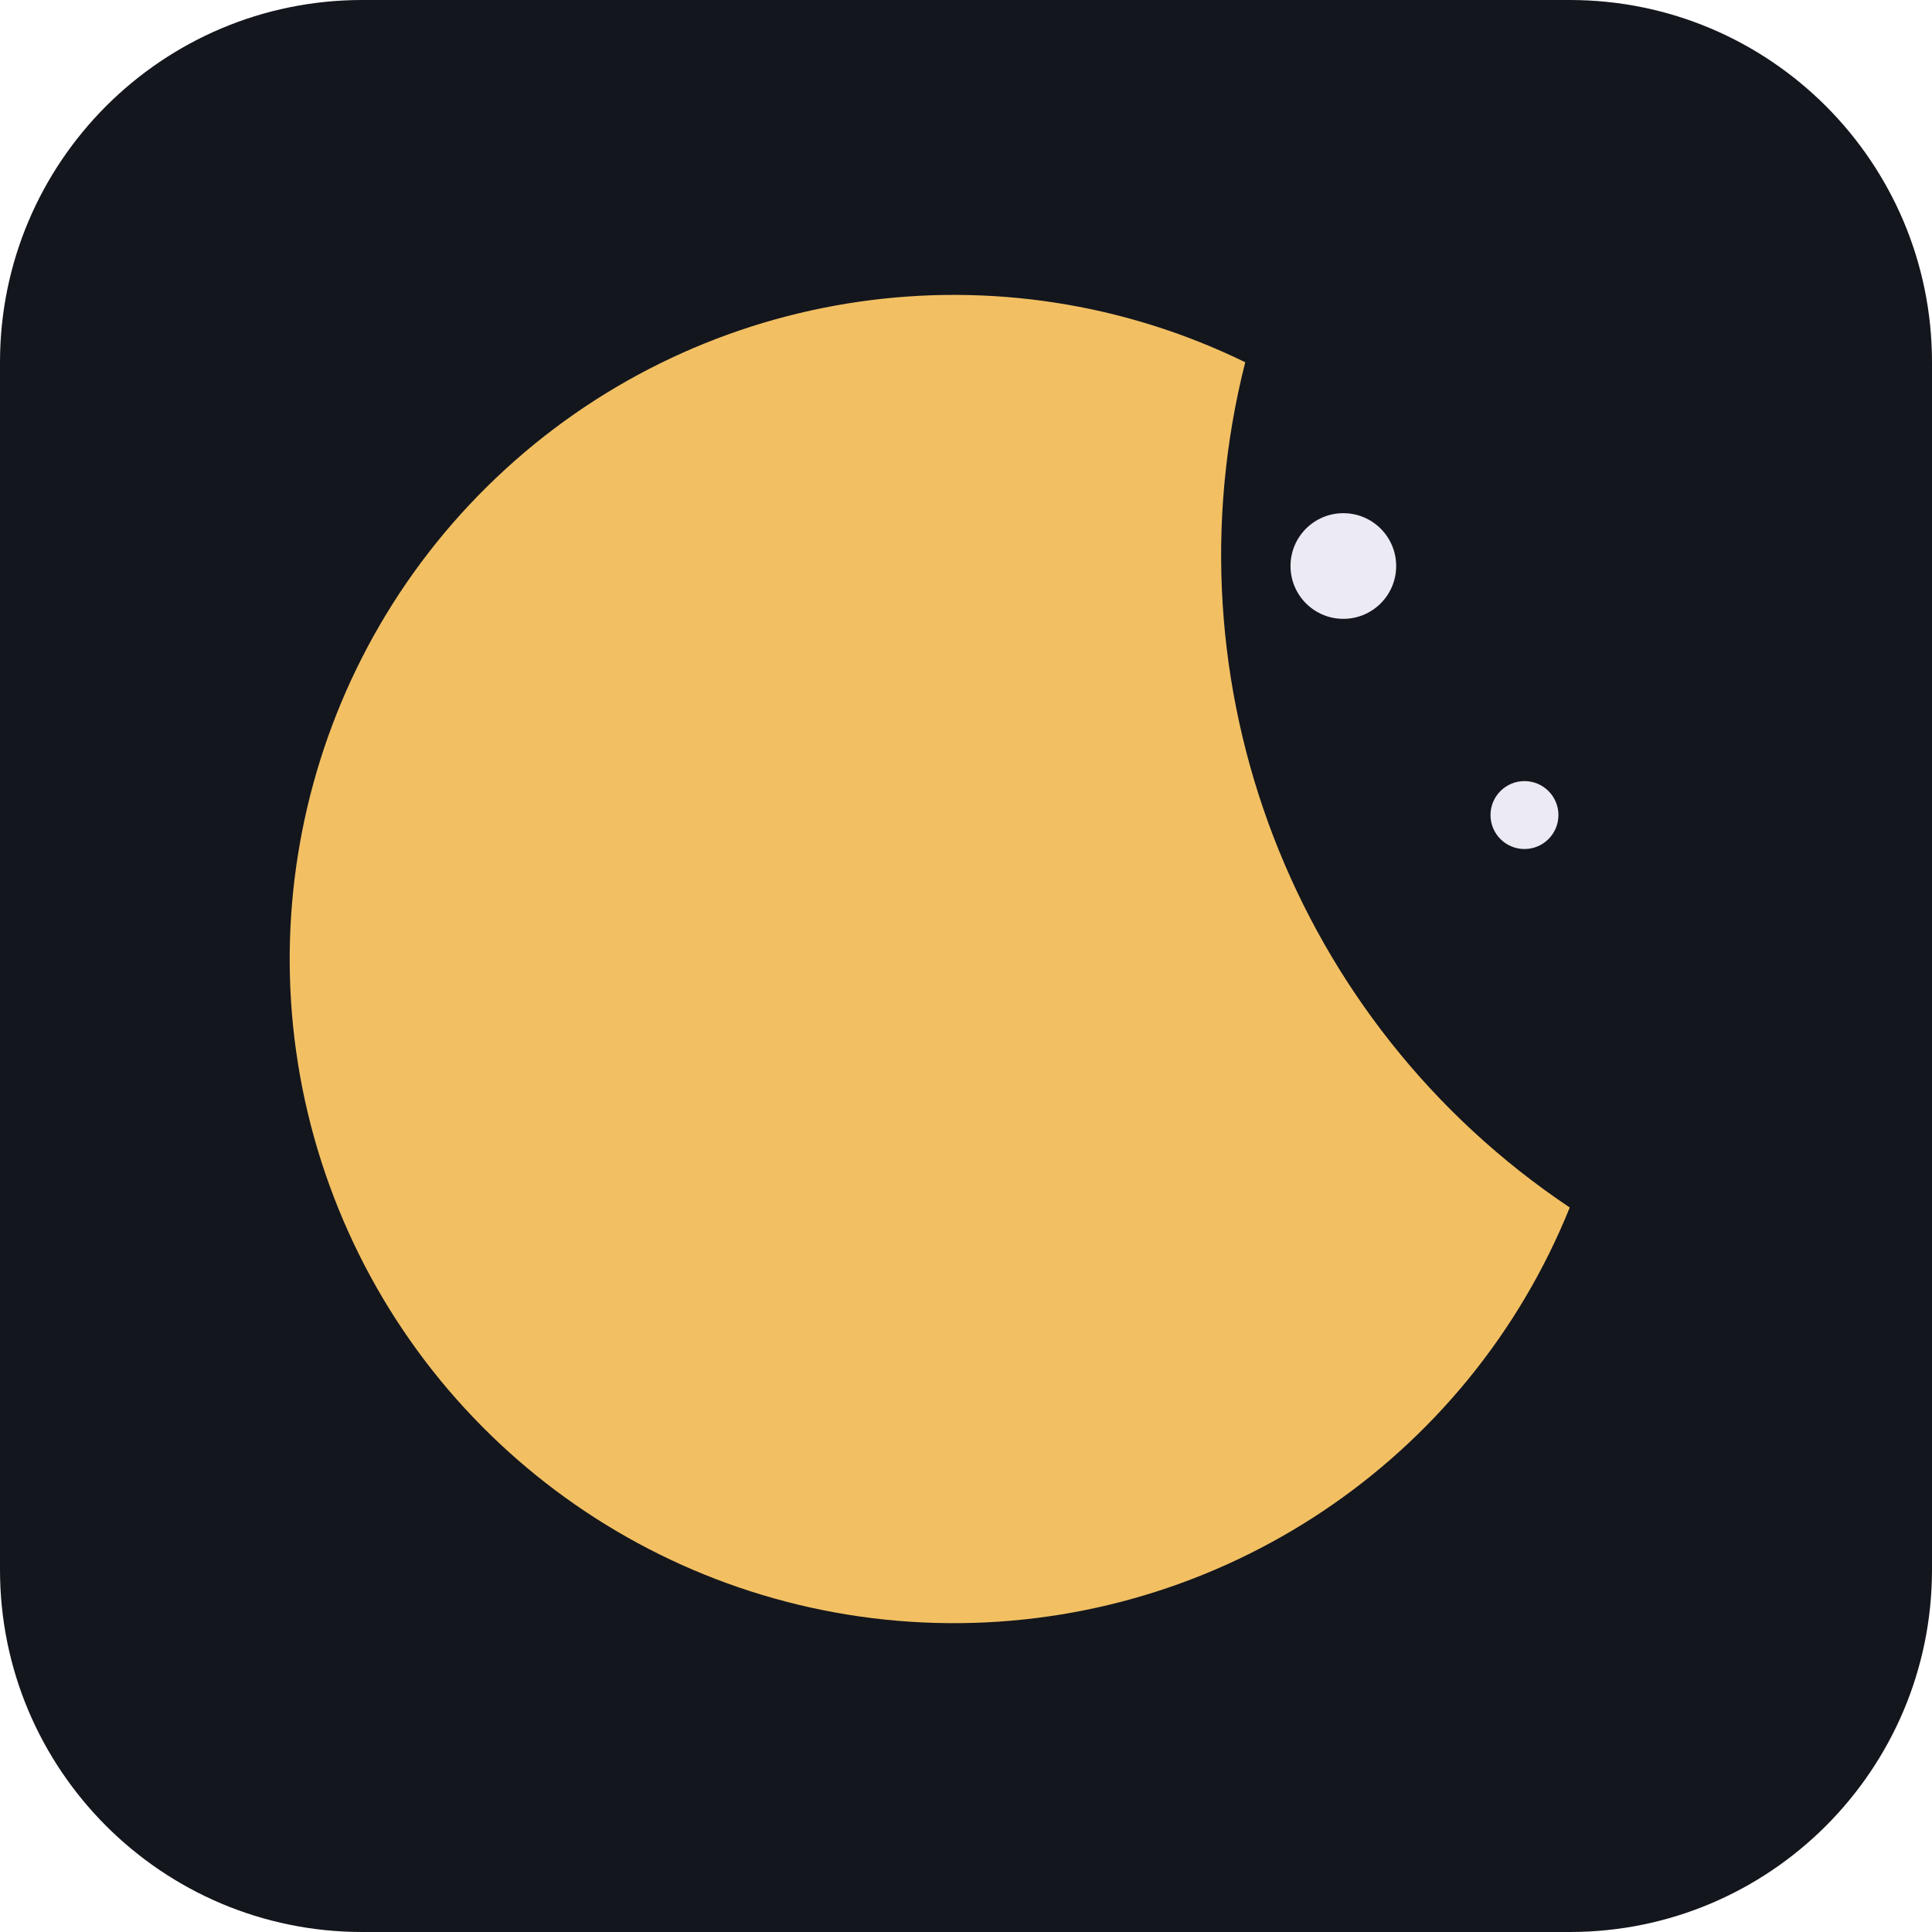
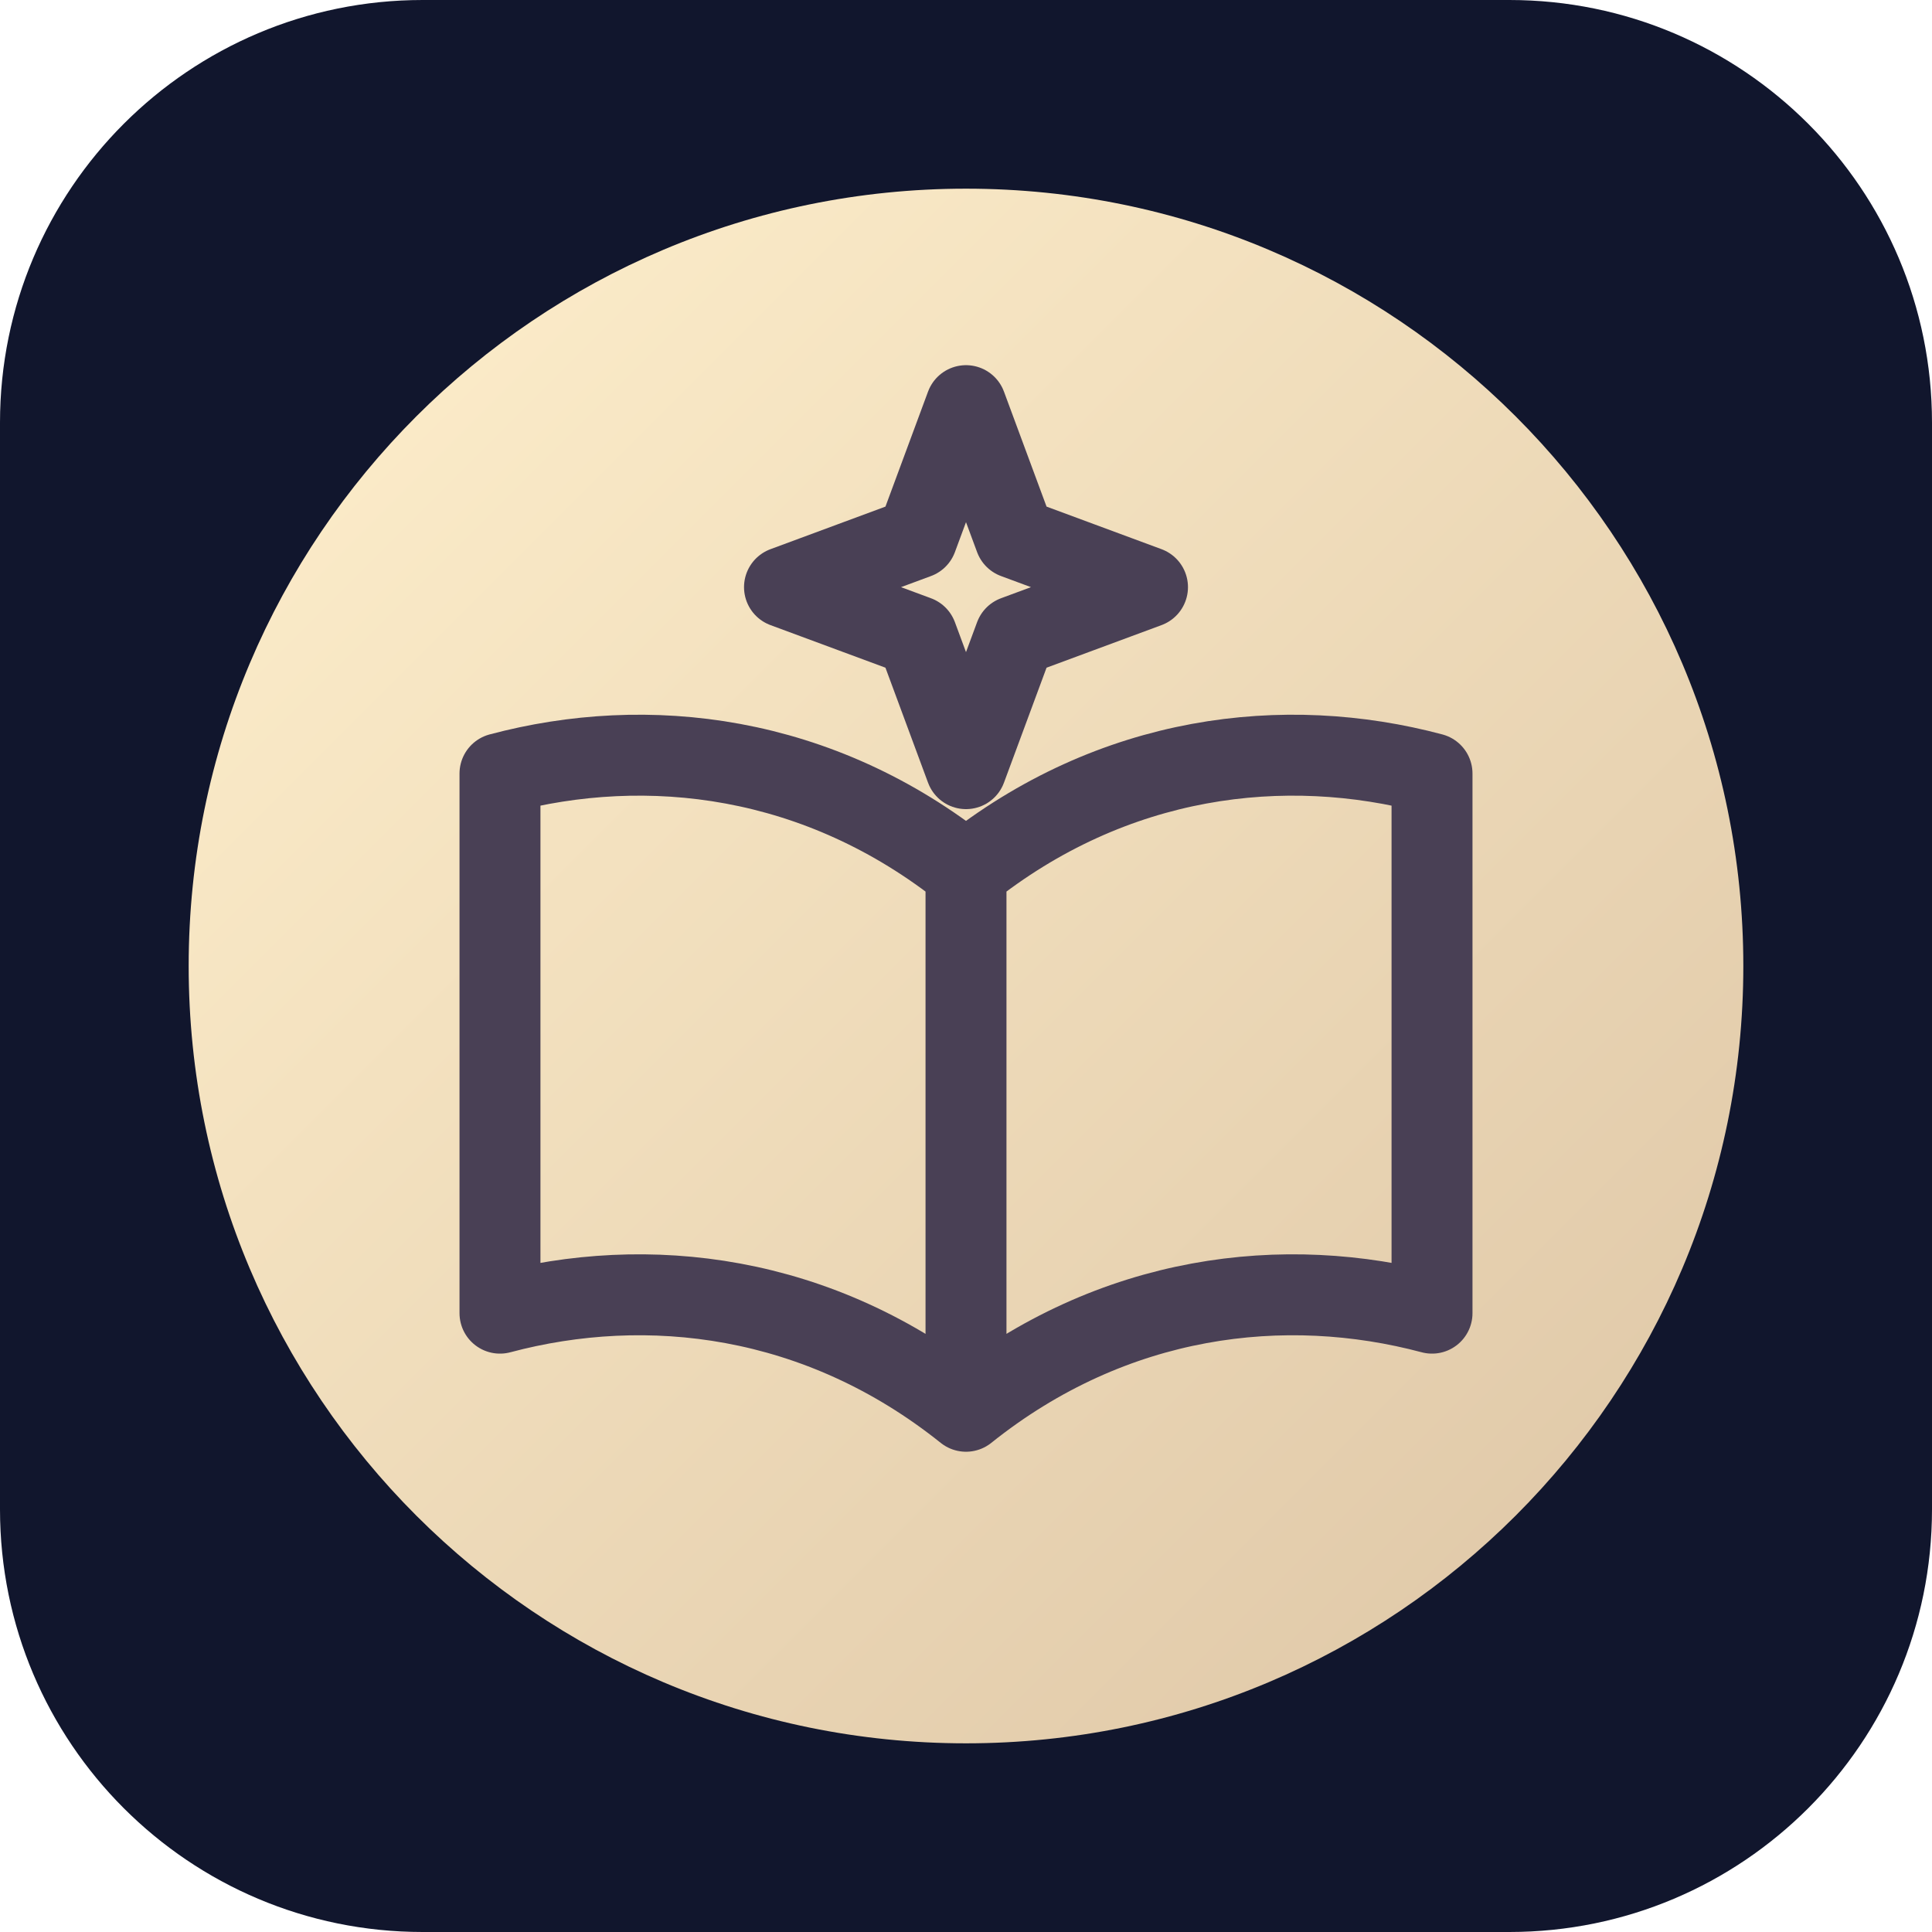
<svg xmlns="http://www.w3.org/2000/svg" viewBox="0 0 512 512">
-   <rect width="512" height="512" rx="96" fill="#14161d" />
-   <path d="M330 96a176 176 0 1 0 86 224A208 208 0 0 1 330 96z" fill="#f2c063" />
-   <circle cx="356" cy="150" r="14" fill="#eceaf2" />
-   <circle cx="404" cy="216" r="9" fill="#eceaf2" />
+   <defs>
+     <linearGradient id="paper" x2="1" y2="1">
+       <stop stop-color="#fff0cd" />
+       <stop offset="1" stop-color="#ddc5a5" />
+     </linearGradient>
+   </defs>
+   <rect width="512" height="512" rx="112" fill="#11162d" />
+   <circle cx="256" cy="256" r="206" fill="url(#paper)" />
+   <g transform="translate(100 88) scale(13)" fill="none" stroke="#494055" stroke-width="1.65" stroke-linecap="round" stroke-linejoin="round">
+     <path d="M12 11C9 8.6 5.5 8.2 2.5 9v11c3-.8 6.5-.4 9.5 2 3-2.4 6.5-2.8 9.5-2V9c-3-.8-6.5-.4-9.5 2Zm0 0v11" />
+     <path d="m12 1.5 1 2.7 2.7 1-2.7 1-1 2.7-1-2.7-2.7-1 2.7-1Z" />
+   </g>
</svg>
